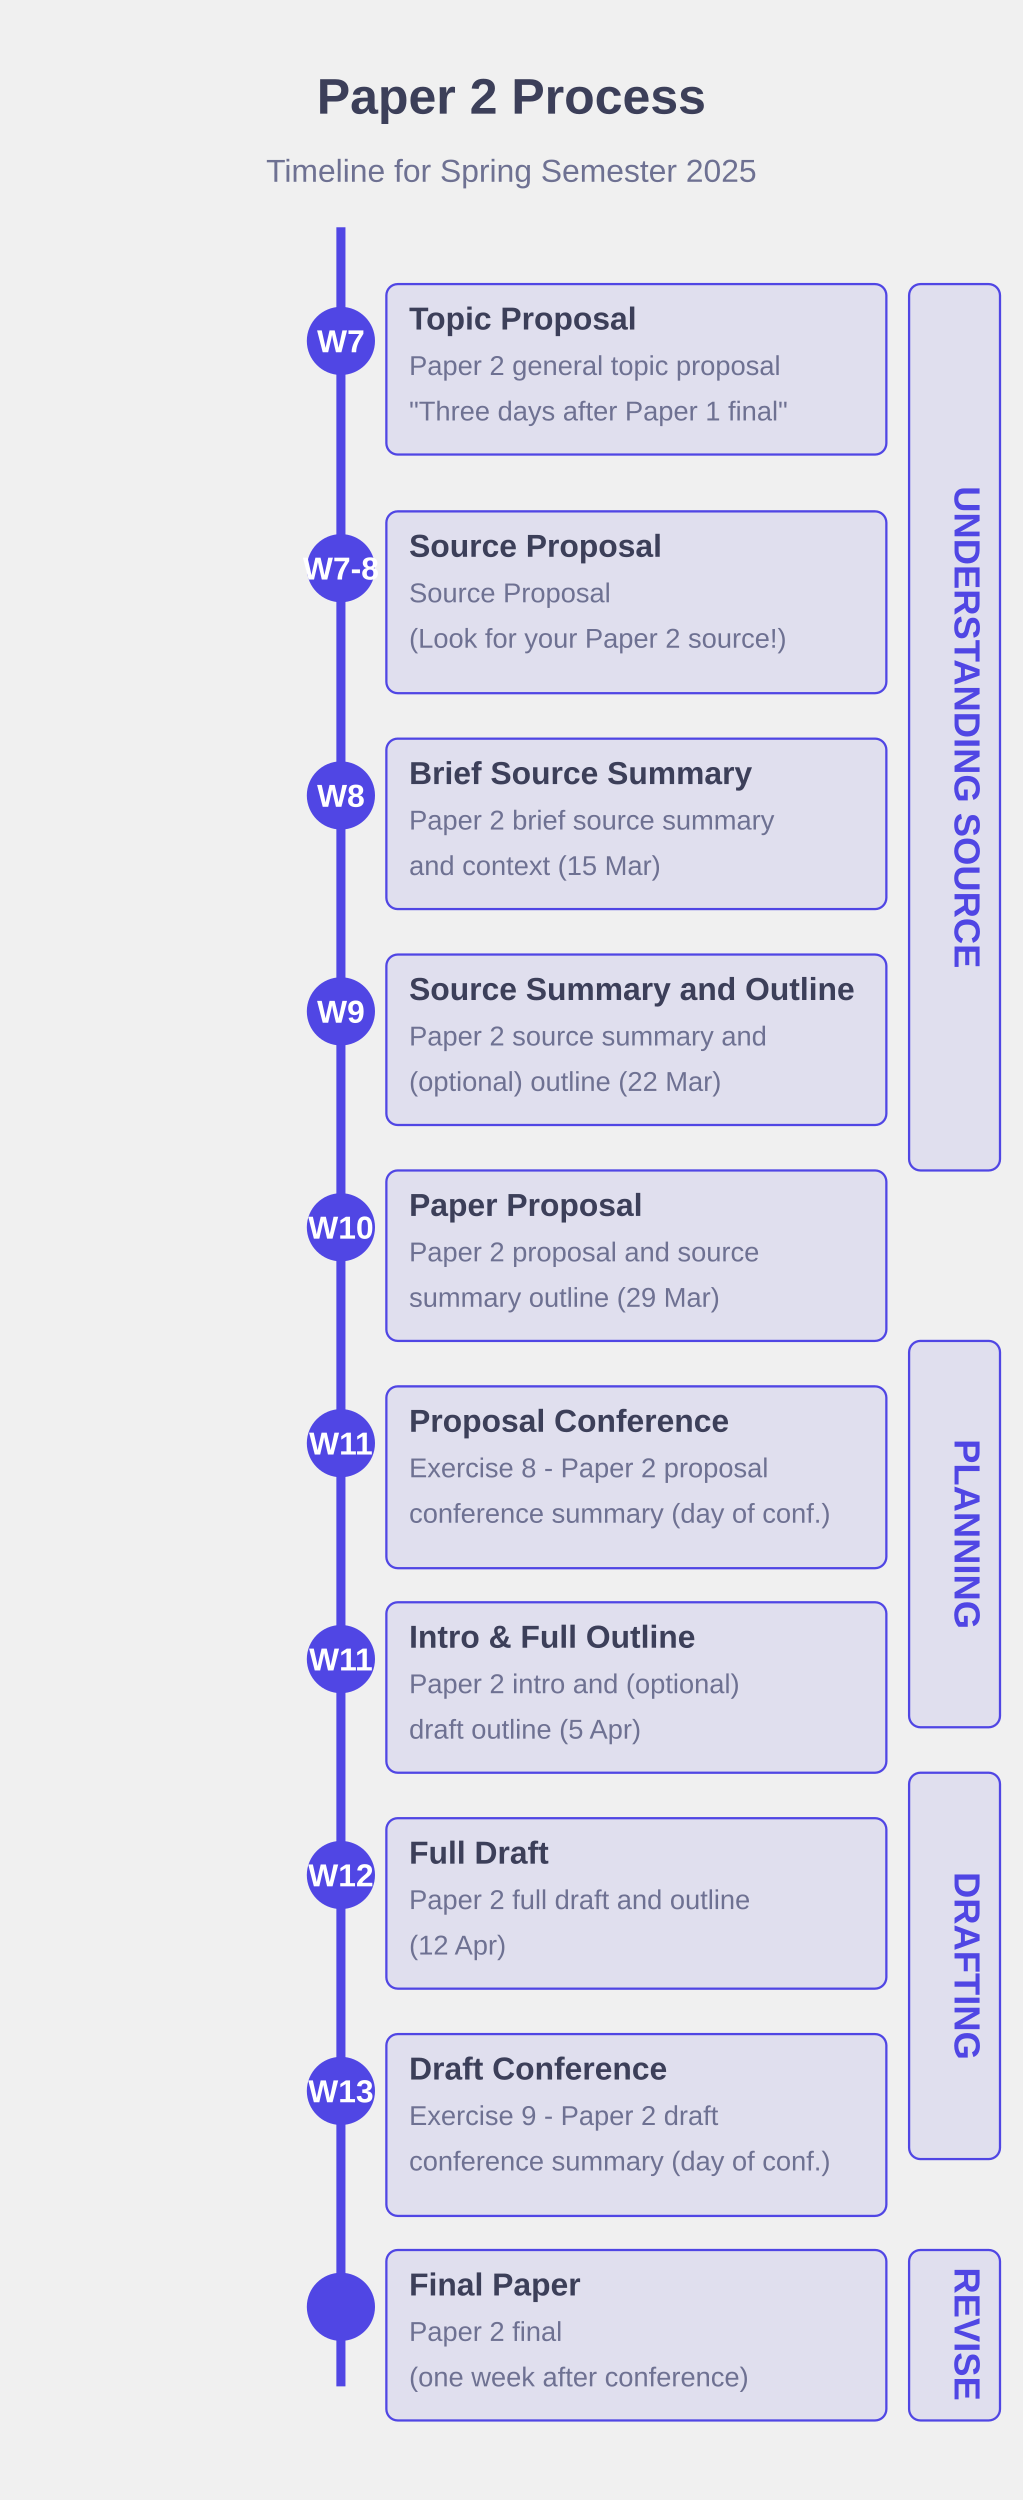
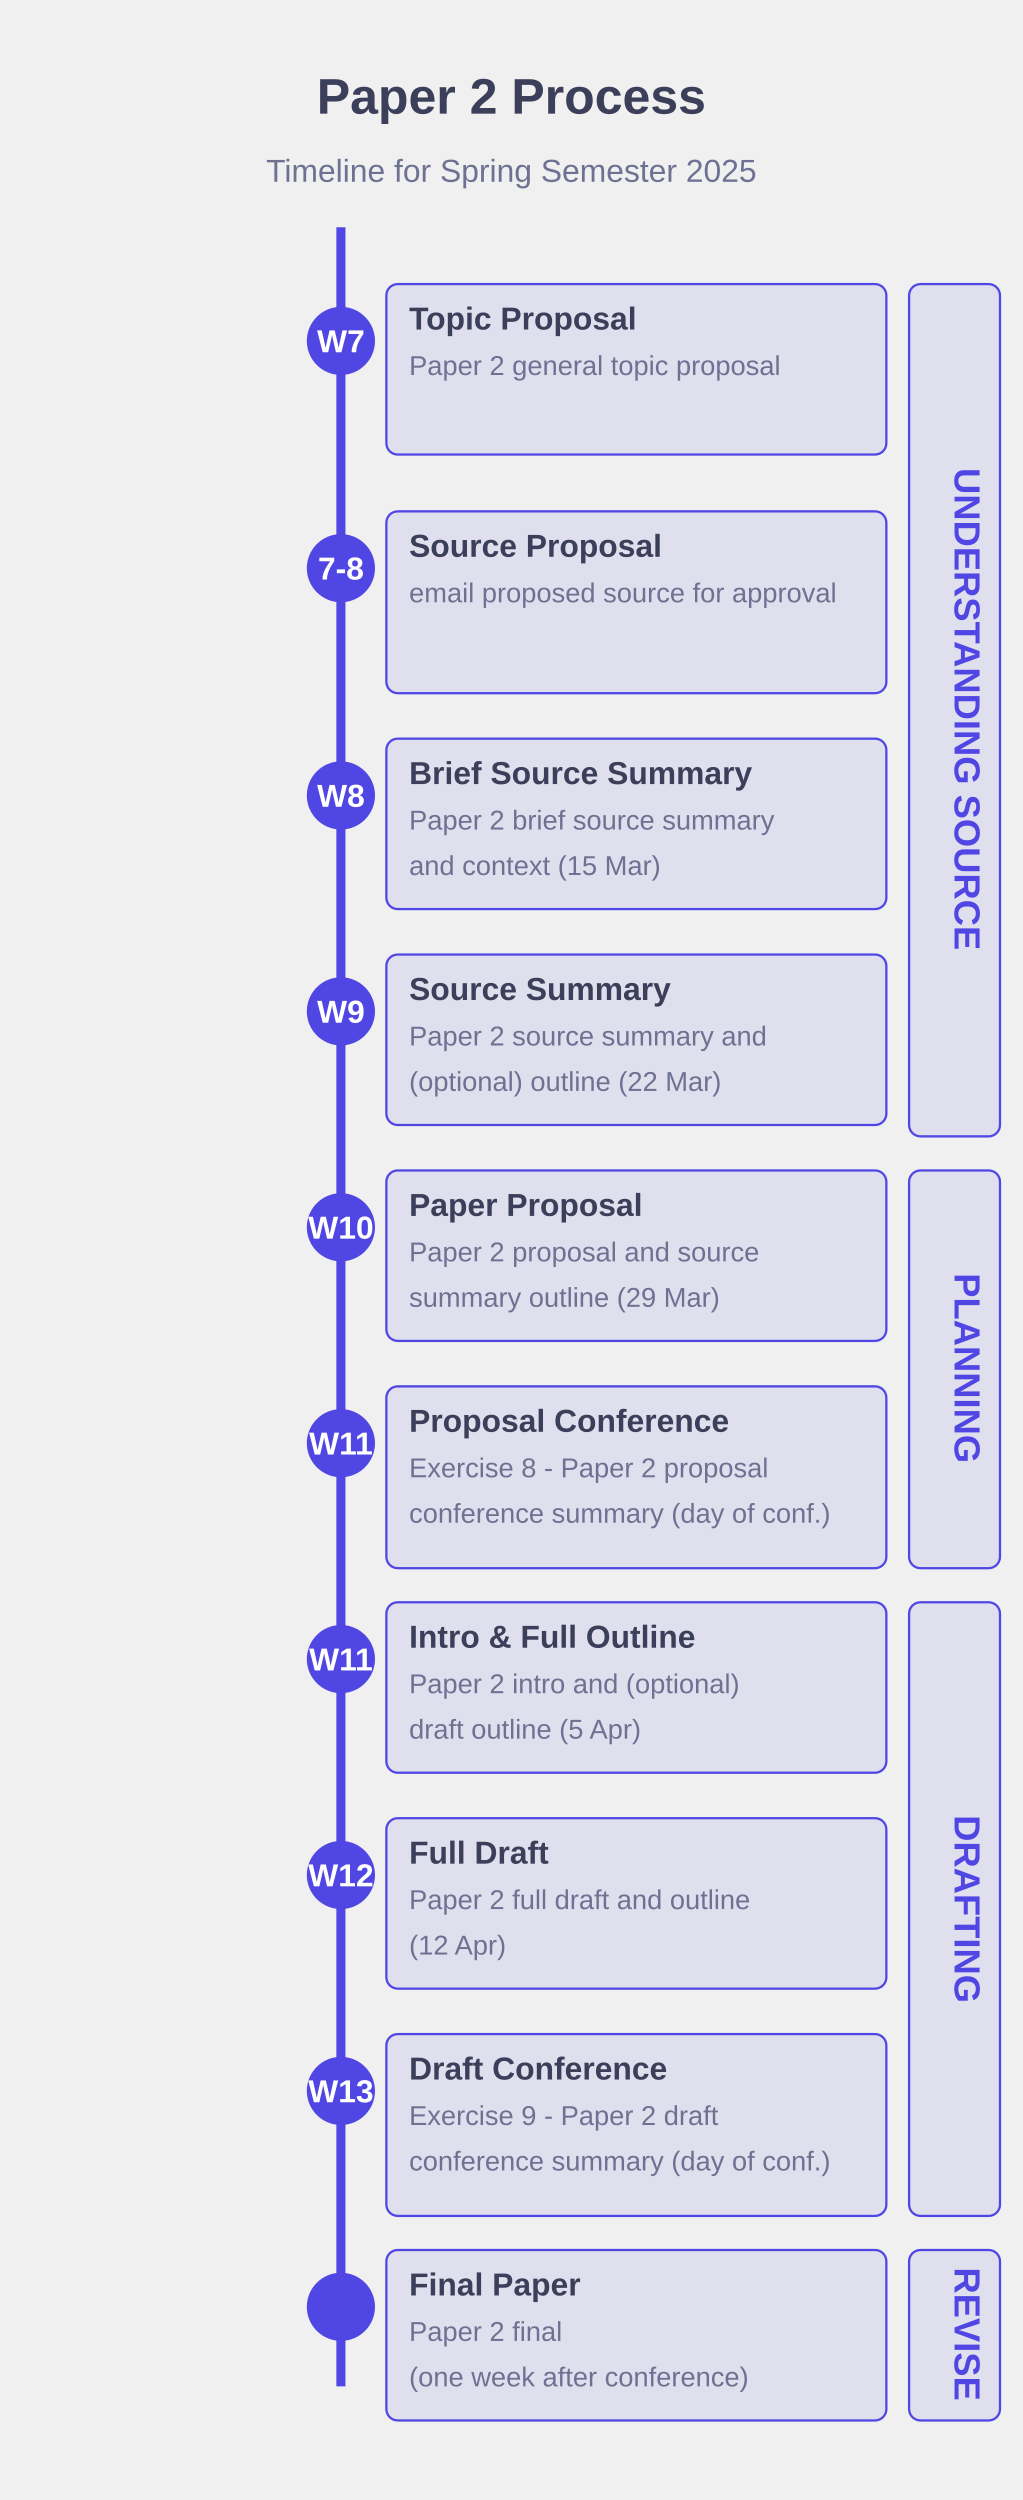
<svg xmlns="http://www.w3.org/2000/svg" viewBox="0 0 450 1100">
  <rect width="450" height="1100" fill="transparent" rx="10" ry="10" />
  <line x1="150" y1="100" x2="150" y2="1050" stroke="#5046e4" stroke-width="4" />
  <text x="225" y="50" text-anchor="middle" font-family="Arial" font-size="22" font-weight="bold" fill="#3c3f59">Paper 2 Process</text>
  <text x="225" y="80" text-anchor="middle" font-family="Arial" font-size="14" fill="#6e7192">Timeline for Spring Semester 2025</text>
  <circle cx="150" cy="150" r="15" fill="#5046e4" />
  <text x="150" y="155" text-anchor="middle" font-family="Arial" font-size="14" fill="white" font-weight="bold">W7</text>
  <rect x="170" y="125" width="220" height="75" rx="5" ry="5" fill="#5046e4" fill-opacity="0.1" stroke="#5046e4" />
  <text x="180" y="145" text-anchor="start" font-family="Arial" font-size="14" font-weight="bold" fill="#3c3f59">Topic Proposal</text>
  <text x="180" y="165" text-anchor="start" font-family="Arial" font-size="12" fill="#6e7192">Paper 2 general topic proposal</text>
-   <text x="180" y="185" text-anchor="start" font-family="Arial" font-size="12" fill="#6e7192">"Three days after Paper 1 final"</text>
  <circle cx="150" cy="250" r="15" fill="#5046e4" />
-   <text x="150" y="255" text-anchor="middle" font-family="Arial" font-size="14" fill="white" font-weight="bold">W7-8</text>
+   <text x="150" y="255" text-anchor="middle" font-family="Arial" font-size="14" fill="white" font-weight="bold">7-8</text>
  <rect x="170" y="225" width="220" height="80" rx="5" ry="5" fill="#5046e4" fill-opacity="0.1" stroke="#5046e4" />
  <text x="180" y="245" text-anchor="start" font-family="Arial" font-size="14" font-weight="bold" fill="#3c3f59">Source Proposal</text>
-   <text x="180" y="265" text-anchor="start" font-family="Arial" font-size="12" fill="#6e7192">Source Proposal</text>
-   <text x="180" y="285" text-anchor="start" font-family="Arial" font-size="12" fill="#6e7192">(Look for your Paper 2 source!)</text>
+   <text x="180" y="265" text-anchor="start" font-family="Arial" font-size="12" fill="#6e7192">email proposed source for approval</text>
  <circle cx="150" cy="350" r="15" fill="#5046e4" />
  <text x="150" y="355" text-anchor="middle" font-family="Arial" font-size="14" fill="white" font-weight="bold">W8</text>
  <rect x="170" y="325" width="220" height="75" rx="5" ry="5" fill="#5046e4" fill-opacity="0.1" stroke="#5046e4" />
  <text x="180" y="345" text-anchor="start" font-family="Arial" font-size="14" font-weight="bold" fill="#3c3f59">Brief Source Summary</text>
  <text x="180" y="365" text-anchor="start" font-family="Arial" font-size="12" fill="#6e7192">Paper 2 brief source summary</text>
  <text x="180" y="385" text-anchor="start" font-family="Arial" font-size="12" fill="#6e7192">and context (15 Mar)</text>
  <circle cx="150" cy="445" r="15" fill="#5046e4" />
  <text x="150" y="450" text-anchor="middle" font-family="Arial" font-size="14" fill="white" font-weight="bold">W9</text>
  <rect x="170" y="420" width="220" height="75" rx="5" ry="5" fill="#5046e4" fill-opacity="0.1" stroke="#5046e4" />
-   <text x="180" y="440" text-anchor="start" font-family="Arial" font-size="14" font-weight="bold" fill="#3c3f59">Source Summary and Outline</text>
+   <text x="180" y="440" text-anchor="start" font-family="Arial" font-size="14" font-weight="bold" fill="#3c3f59">Source Summary</text>
  <text x="180" y="460" text-anchor="start" font-family="Arial" font-size="12" fill="#6e7192">Paper 2 source summary and</text>
  <text x="180" y="480" text-anchor="start" font-family="Arial" font-size="12" fill="#6e7192">(optional) outline (22 Mar)</text>
  <circle cx="150" cy="540" r="15" fill="#5046e4" />
  <text x="150" y="545" text-anchor="middle" font-family="Arial" font-size="14" fill="white" font-weight="bold">W10</text>
  <rect x="170" y="515" width="220" height="75" rx="5" ry="5" fill="#5046e4" fill-opacity="0.1" stroke="#5046e4" />
  <text x="180" y="535" text-anchor="start" font-family="Arial" font-size="14" font-weight="bold" fill="#3c3f59">Paper Proposal</text>
  <text x="180" y="555" text-anchor="start" font-family="Arial" font-size="12" fill="#6e7192">Paper 2 proposal and source</text>
  <text x="180" y="575" text-anchor="start" font-family="Arial" font-size="12" fill="#6e7192">summary outline (29 Mar)</text>
  <circle cx="150" cy="635" r="15" fill="#5046e4" />
  <text x="150" y="640" text-anchor="middle" font-family="Arial" font-size="14" fill="white" font-weight="bold">W11</text>
  <rect x="170" y="610" width="220" height="80" rx="5" ry="5" fill="#5046e4" fill-opacity="0.1" stroke="#5046e4" />
  <text x="180" y="630" text-anchor="start" font-family="Arial" font-size="14" font-weight="bold" fill="#3c3f59">Proposal Conference</text>
  <text x="180" y="650" text-anchor="start" font-family="Arial" font-size="12" fill="#6e7192">Exercise 8 - Paper 2 proposal</text>
  <text x="180" y="670" text-anchor="start" font-family="Arial" font-size="12" fill="#6e7192">conference summary (day of conf.)</text>
  <circle cx="150" cy="730" r="15" fill="#5046e4" />
  <text x="150" y="735" text-anchor="middle" font-family="Arial" font-size="14" fill="white" font-weight="bold">W11</text>
  <rect x="170" y="705" width="220" height="75" rx="5" ry="5" fill="#5046e4" fill-opacity="0.1" stroke="#5046e4" />
  <text x="180" y="725" text-anchor="start" font-family="Arial" font-size="14" font-weight="bold" fill="#3c3f59">Intro &amp; Full Outline</text>
  <text x="180" y="745" text-anchor="start" font-family="Arial" font-size="12" fill="#6e7192">Paper 2 intro and (optional)</text>
  <text x="180" y="765" text-anchor="start" font-family="Arial" font-size="12" fill="#6e7192">draft outline (5 Apr)</text>
  <circle cx="150" cy="825" r="15" fill="#5046e4" />
  <text x="150" y="830" text-anchor="middle" font-family="Arial" font-size="14" fill="white" font-weight="bold">W12</text>
  <rect x="170" y="800" width="220" height="75" rx="5" ry="5" fill="#5046e4" fill-opacity="0.1" stroke="#5046e4" />
  <text x="180" y="820" text-anchor="start" font-family="Arial" font-size="14" font-weight="bold" fill="#3c3f59">Full Draft</text>
  <text x="180" y="840" text-anchor="start" font-family="Arial" font-size="12" fill="#6e7192">Paper 2 full draft and outline</text>
  <text x="180" y="860" text-anchor="start" font-family="Arial" font-size="12" fill="#6e7192">(12 Apr)</text>
  <circle cx="150" cy="920" r="15" fill="#5046e4" />
  <text x="150" y="925" text-anchor="middle" font-family="Arial" font-size="14" fill="white" font-weight="bold">W13</text>
  <rect x="170" y="895" width="220" height="80" rx="5" ry="5" fill="#5046e4" fill-opacity="0.1" stroke="#5046e4" />
  <text x="180" y="915" text-anchor="start" font-family="Arial" font-size="14" font-weight="bold" fill="#3c3f59">Draft Conference</text>
  <text x="180" y="935" text-anchor="start" font-family="Arial" font-size="12" fill="#6e7192">Exercise 9 - Paper 2 draft</text>
  <text x="180" y="955" text-anchor="start" font-family="Arial" font-size="12" fill="#6e7192">conference summary (day of conf.)</text>
  <circle cx="150" cy="1015" r="15" fill="#5046e4" />
  <text x="150" y="1020" text-anchor="middle" font-family="Arial" font-size="14" fill="white" />
  <rect x="170" y="990" width="220" height="75" rx="5" ry="5" fill="#5046e4" fill-opacity="0.1" stroke="#5046e4" />
  <text x="180" y="1010" text-anchor="start" font-family="Arial" font-size="14" font-weight="bold" fill="#3c3f59">Final Paper</text>
  <text x="180" y="1030" text-anchor="start" font-family="Arial" font-size="12" fill="#6e7192">Paper 2 final</text>
  <text x="180" y="1050" text-anchor="start" font-family="Arial" font-size="12" fill="#6e7192">(one week after conference)</text>
-   <rect x="400" y="125" width="40" height="390" rx="5" ry="5" fill="#5046e4" fill-opacity="0.1" stroke="#5046e4" />
-   <text x="420" y="320" text-anchor="middle" font-family="Arial" font-size="16" fill="#5046e4" font-weight="bold" transform="rotate(90, 420, 320)">UNDERSTANDING SOURCE</text>
-   <rect x="400" y="590" width="40" height="170" rx="5" ry="5" fill="#5046e4" fill-opacity="0.1" stroke="#5046e4" />
-   <text x="420" y="675" text-anchor="middle" font-family="Arial" font-size="16" fill="#5046e4" font-weight="bold" transform="rotate(90, 420, 675)">PLANNING</text>
-   <rect x="400" y="780" width="40" height="170" rx="5" ry="5" fill="#5046e4" fill-opacity="0.1" stroke="#5046e4" />
-   <text x="420" y="865" text-anchor="middle" font-family="Arial" font-size="16" fill="#5046e4" font-weight="bold" transform="rotate(90, 420, 865)">DRAFTING</text>
+   <rect x="400" y="125" width="40" height="375" rx="5" ry="5" fill="#5046e4" fill-opacity="0.1" stroke="#5046e4" />
+   <text x="420" y="312" text-anchor="middle" font-family="Arial" font-size="16" fill="#5046e4" font-weight="bold" transform="rotate(90, 420, 312)">UNDERSTANDING SOURCE</text>
+   <rect x="400" y="515" width="40" height="175" rx="5" ry="5" fill="#5046e4" fill-opacity="0.1" stroke="#5046e4" />
+   <text x="420" y="602" text-anchor="middle" font-family="Arial" font-size="16" fill="#5046e4" font-weight="bold" transform="rotate(90, 420, 602)">PLANNING</text>
+   <rect x="400" y="705" width="40" height="270" rx="5" ry="5" fill="#5046e4" fill-opacity="0.1" stroke="#5046e4" />
+   <text x="420" y="840" text-anchor="middle" font-family="Arial" font-size="16" fill="#5046e4" font-weight="bold" transform="rotate(90, 420, 840)">DRAFTING</text>
  <rect x="400" y="990" width="40" height="75" rx="5" ry="5" fill="#5046e4" fill-opacity="0.1" stroke="#5046e4" />
  <text x="420" y="1027" text-anchor="middle" font-family="Arial" font-size="16" fill="#5046e4" font-weight="bold" transform="rotate(90, 420, 1027)">REVISE</text>
</svg>
